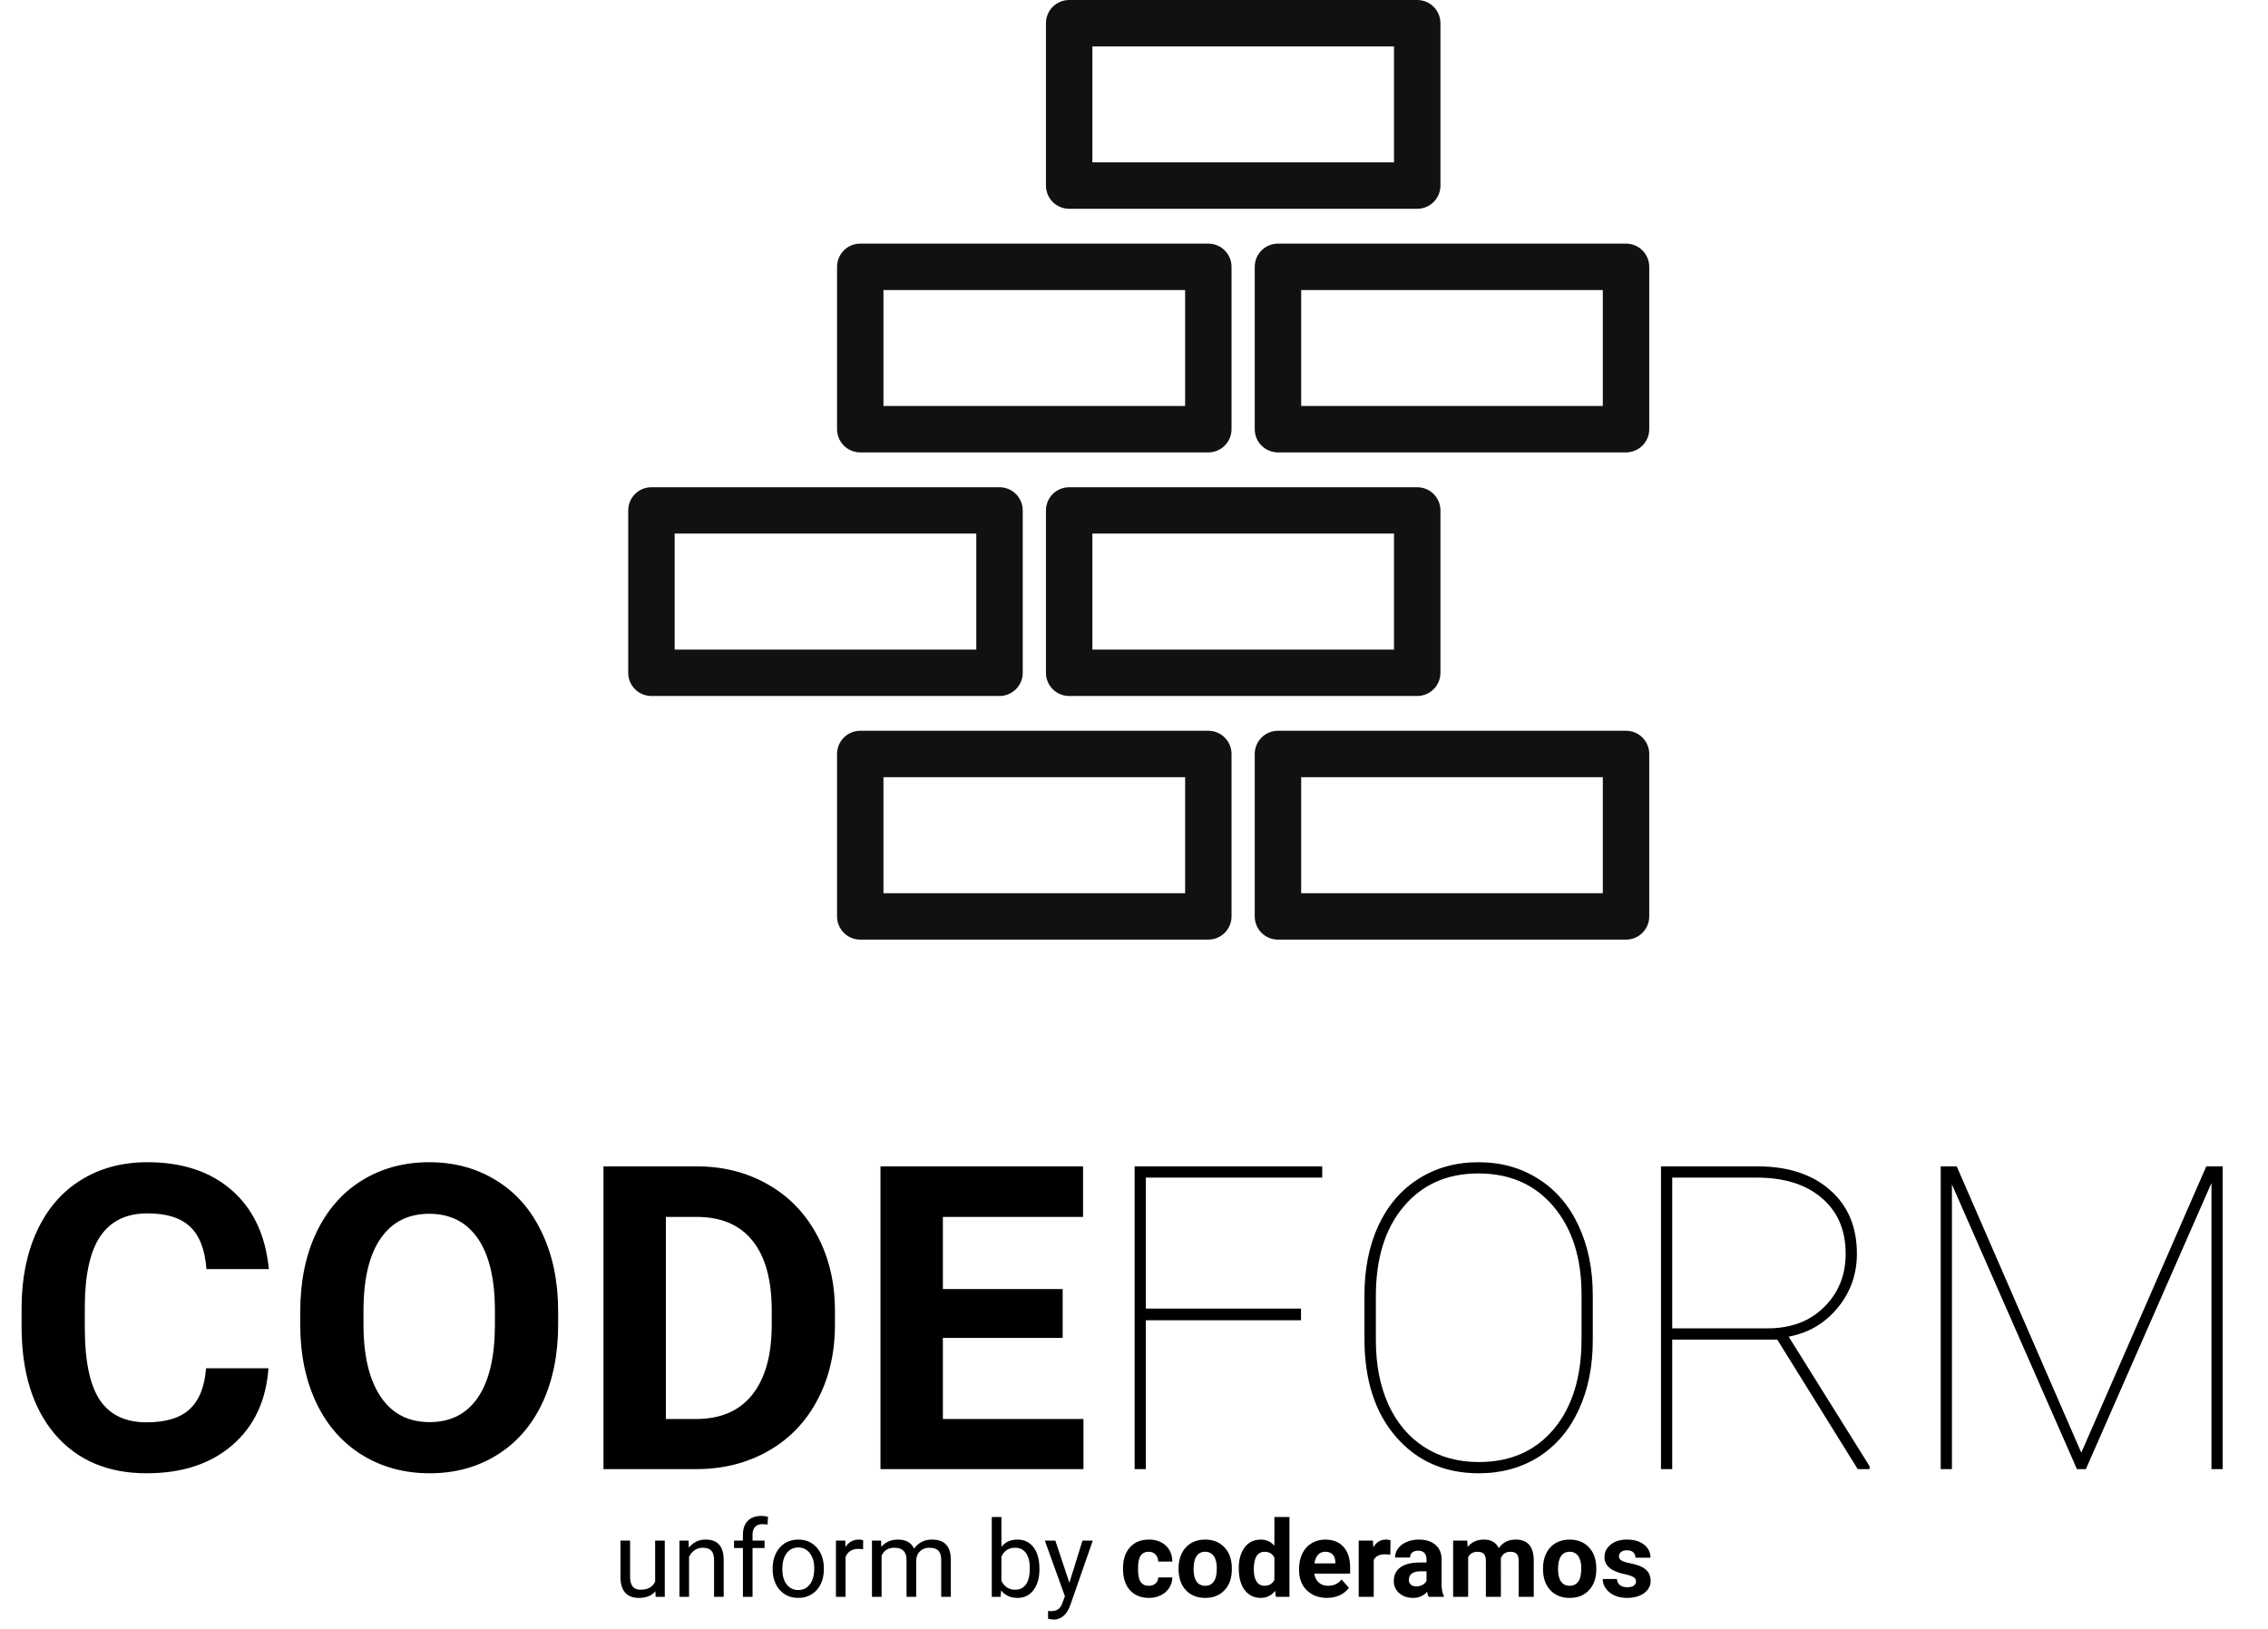
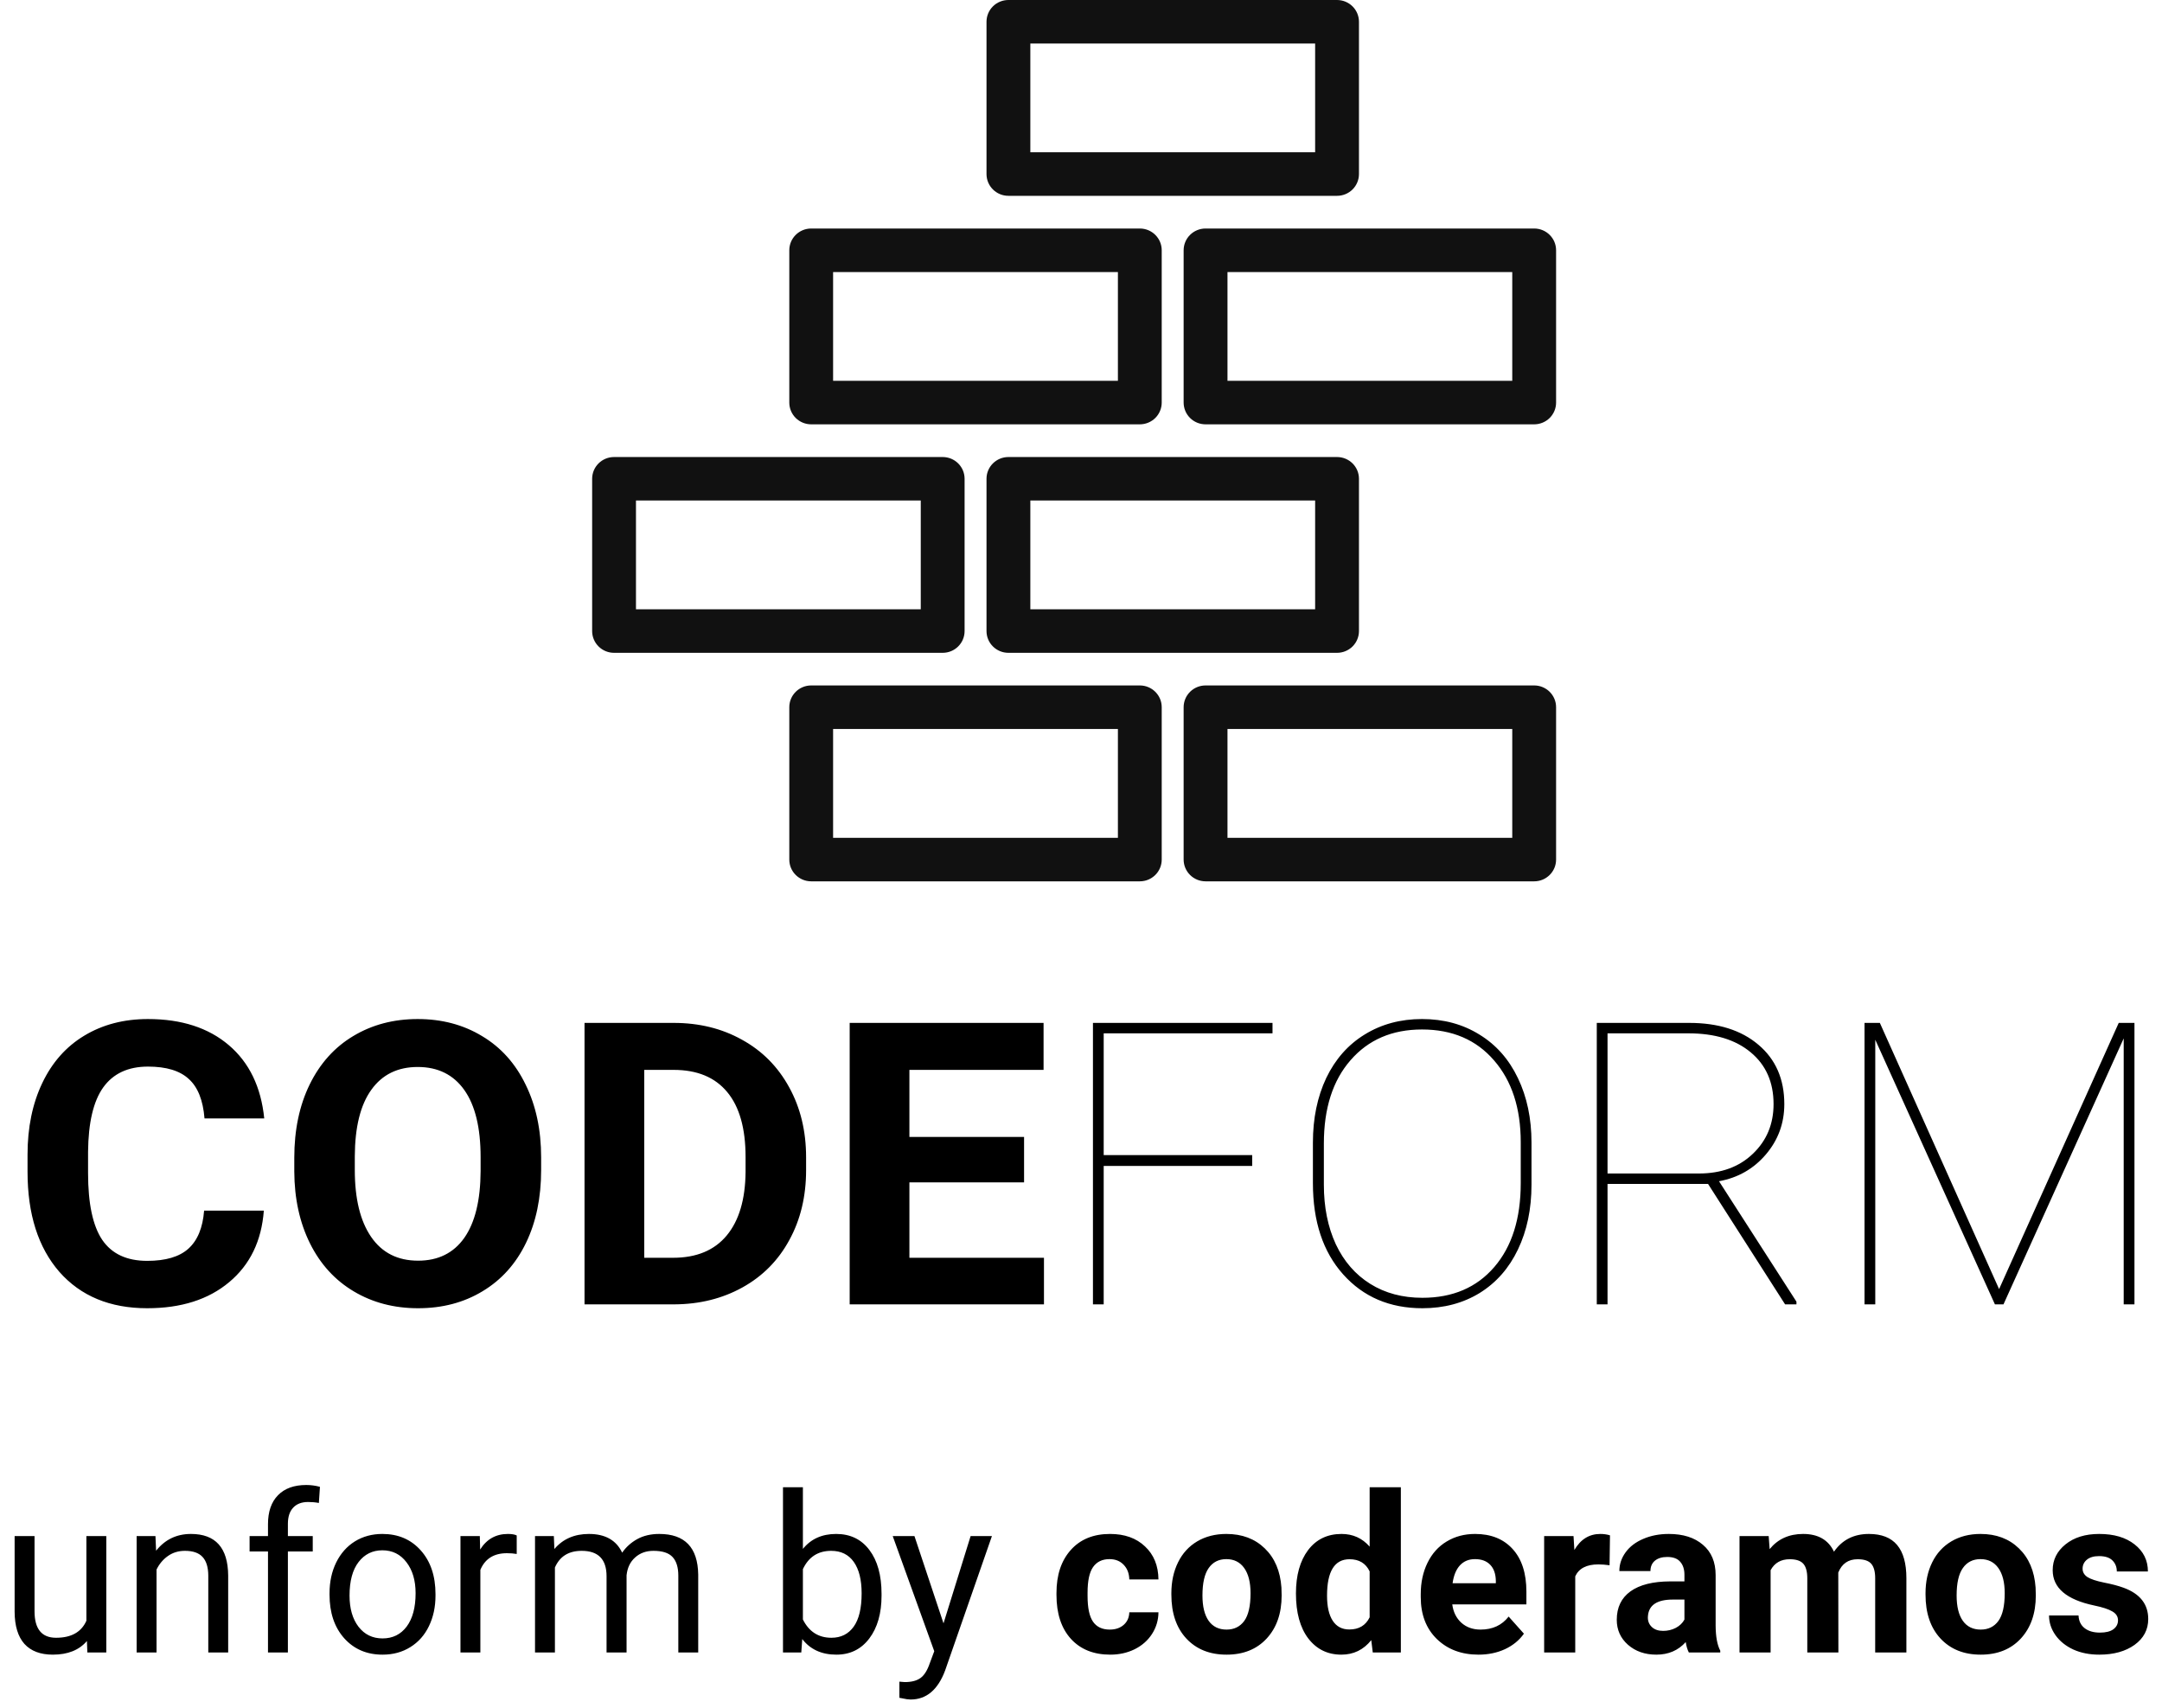
- <svg xmlns="http://www.w3.org/2000/svg" width="213" height="153" viewBox="0 0 213 153" fill="none">
-   <path d="M100.409 8.34886e-07C99.831 8.34886e-07 99.276 0.23 98.867 0.639C98.458 1.048 98.229 1.603 98.23 2.181V17.432C98.23 18.635 99.205 19.611 100.409 19.611H133.098C133.677 19.612 134.232 19.382 134.641 18.974C135.05 18.565 135.28 18.01 135.28 17.432V2.181C135.28 1.603 135.051 1.048 134.641 0.638C134.232 0.229 133.677 -0.001 133.098 8.34886e-07H100.409ZM102.59 4.361H130.919V15.251H102.59V4.361ZM80.791 22.884C79.587 22.884 78.612 23.86 78.612 25.064V40.314C78.611 40.892 78.841 41.447 79.249 41.856C79.658 42.265 80.213 42.495 80.791 42.495H113.48C114.059 42.495 114.613 42.265 115.022 41.856C115.431 41.447 115.66 40.892 115.66 40.314V25.064C115.66 23.86 114.684 22.884 113.48 22.884H80.791ZM120.02 22.884C119.442 22.884 118.887 23.113 118.478 23.522C118.069 23.931 117.839 24.485 117.839 25.064V40.314C117.839 40.893 118.068 41.448 118.477 41.857C118.887 42.266 119.442 42.496 120.02 42.495H152.71C153.288 42.495 153.843 42.265 154.252 41.856C154.66 41.447 154.89 40.892 154.889 40.314V25.064C154.889 23.86 153.914 22.884 152.71 22.884H120.02ZM82.97 27.245H111.301V38.135H82.97V27.245ZM122.2 27.245H150.529V38.135H122.2V27.245ZM61.181 45.769C59.98 45.767 59.005 46.738 59 47.939V63.198C59 63.777 59.23 64.331 59.639 64.74C60.048 65.149 60.603 65.378 61.181 65.377H93.871C95.075 65.377 96.05 64.402 96.05 63.198V47.939C96.046 46.739 95.071 45.769 93.871 45.769H61.181ZM100.409 45.769C99.209 45.769 98.234 46.739 98.23 47.939V63.198C98.23 64.402 99.205 65.377 100.409 65.377H133.098C133.677 65.378 134.232 65.149 134.641 64.74C135.05 64.331 135.28 63.777 135.28 63.198V47.939C135.275 46.738 134.299 45.767 133.098 45.769H100.409ZM63.361 50.121H91.689V61.019H63.361V50.121ZM102.59 50.121H130.919V61.019H102.59V50.121ZM80.791 68.644C79.587 68.644 78.612 69.62 78.612 70.823V86.082C78.612 87.286 79.587 88.262 80.791 88.262H113.48C114.684 88.262 115.66 87.286 115.66 86.082V70.823C115.66 69.62 114.684 68.644 113.48 68.644H80.791ZM120.02 68.644C119.442 68.644 118.887 68.873 118.478 69.282C118.069 69.691 117.839 70.245 117.839 70.823V86.082C117.839 86.661 118.069 87.215 118.478 87.624C118.887 88.033 119.442 88.262 120.02 88.262H152.71C153.914 88.262 154.889 87.286 154.889 86.082V70.823C154.889 69.62 153.914 68.644 152.71 68.644H120.02ZM82.97 73.003H111.301V83.903H82.97V73.003ZM122.2 73.003H150.529V83.903H122.2V73.003Z" fill="#111111" />
-   <path d="M25.211 128.527C24.99 131.587 23.857 133.996 21.812 135.754C19.781 137.512 17.099 138.391 13.766 138.391C10.12 138.391 7.249 137.167 5.152 134.719C3.069 132.258 2.027 128.885 2.027 124.602V122.863C2.027 120.129 2.509 117.72 3.473 115.637C4.436 113.553 5.81 111.958 7.594 110.852C9.391 109.732 11.474 109.172 13.844 109.172C17.125 109.172 19.768 110.051 21.773 111.809C23.779 113.566 24.938 116.034 25.25 119.211H19.391C19.247 117.375 18.733 116.047 17.848 115.227C16.975 114.393 15.641 113.977 13.844 113.977C11.891 113.977 10.426 114.68 9.449 116.086C8.486 117.479 7.991 119.647 7.965 122.59V124.738C7.965 127.811 8.427 130.057 9.352 131.477C10.289 132.896 11.76 133.605 13.766 133.605C15.575 133.605 16.923 133.195 17.809 132.375C18.707 131.542 19.221 130.259 19.352 128.527H25.211ZM52.418 124.426C52.418 127.225 51.923 129.68 50.934 131.789C49.944 133.898 48.525 135.526 46.676 136.672C44.84 137.818 42.73 138.391 40.348 138.391C37.991 138.391 35.888 137.824 34.039 136.691C32.19 135.559 30.758 133.944 29.742 131.848C28.727 129.738 28.212 127.316 28.199 124.582V123.176C28.199 120.376 28.701 117.915 29.703 115.793C30.719 113.658 32.145 112.023 33.98 110.891C35.829 109.745 37.939 109.172 40.309 109.172C42.678 109.172 44.781 109.745 46.617 110.891C48.466 112.023 49.892 113.658 50.895 115.793C51.91 117.915 52.418 120.37 52.418 123.156V124.426ZM46.48 123.137C46.48 120.155 45.947 117.889 44.879 116.34C43.811 114.79 42.288 114.016 40.309 114.016C38.342 114.016 36.825 114.784 35.758 116.32C34.69 117.844 34.15 120.083 34.137 123.039V124.426C34.137 127.329 34.671 129.582 35.738 131.184C36.806 132.785 38.342 133.586 40.348 133.586C42.314 133.586 43.824 132.818 44.879 131.281C45.934 129.732 46.467 127.479 46.48 124.523V123.137ZM56.676 138V109.562H65.426C67.926 109.562 70.159 110.129 72.125 111.262C74.104 112.382 75.647 113.983 76.754 116.066C77.861 118.137 78.414 120.493 78.414 123.137V124.445C78.414 127.089 77.867 129.439 76.773 131.496C75.693 133.553 74.163 135.148 72.184 136.281C70.204 137.414 67.971 137.987 65.484 138H56.676ZM62.535 114.309V133.293H65.367C67.659 133.293 69.41 132.544 70.621 131.047C71.832 129.549 72.451 127.408 72.477 124.621V123.117C72.477 120.227 71.878 118.039 70.68 116.555C69.482 115.057 67.731 114.309 65.426 114.309H62.535ZM99.801 125.676H88.551V133.293H101.754V138H82.691V109.562H101.715V114.309H88.551V121.086H99.801V125.676ZM122.184 124.016H107.613V138H106.559V109.562H124.176V110.617H107.613V122.922H122.184V124.016ZM149.586 125.91C149.586 128.371 149.143 130.552 148.258 132.453C147.385 134.341 146.135 135.806 144.508 136.848C142.88 137.876 141.005 138.391 138.883 138.391C135.68 138.391 133.089 137.251 131.109 134.973C129.13 132.694 128.141 129.621 128.141 125.754V121.652C128.141 119.204 128.577 117.03 129.449 115.129C130.335 113.228 131.591 111.763 133.219 110.734C134.859 109.693 136.734 109.172 138.844 109.172C140.966 109.172 142.841 109.693 144.469 110.734C146.109 111.763 147.372 113.234 148.258 115.148C149.143 117.049 149.586 119.217 149.586 121.652V125.91ZM148.531 121.613C148.531 118.176 147.659 115.422 145.914 113.352C144.169 111.268 141.812 110.227 138.844 110.227C135.914 110.227 133.577 111.262 131.832 113.332C130.087 115.389 129.215 118.195 129.215 121.75V125.91C129.215 128.176 129.605 130.181 130.387 131.926C131.181 133.658 132.307 134.992 133.766 135.93C135.224 136.867 136.93 137.336 138.883 137.336C141.852 137.336 144.202 136.301 145.934 134.23C147.665 132.16 148.531 129.335 148.531 125.754V121.613ZM166.91 125.832H157.047V138H155.992V109.562H165.055C167.906 109.562 170.172 110.298 171.852 111.77C173.544 113.241 174.391 115.24 174.391 117.766C174.391 119.706 173.785 121.405 172.574 122.863C171.376 124.309 169.846 125.207 167.984 125.559L175.582 137.727V138H174.469L166.91 125.832ZM157.047 124.777H166.012C168.199 124.777 169.964 124.113 171.305 122.785C172.659 121.457 173.336 119.784 173.336 117.766C173.336 115.552 172.587 113.807 171.09 112.531C169.605 111.255 167.568 110.617 164.977 110.617H157.047V124.777ZM183.766 109.562L195.465 136.457L207.203 109.562H208.746V138H207.691V111.125L195.895 138H195.055L183.316 111.262V138H182.262V109.562H183.766ZM61.554 149.478C61.202 149.891 60.686 150.098 60.006 150.098C59.443 150.098 59.013 149.935 58.717 149.609C58.424 149.281 58.276 148.796 58.273 148.154V144.717H59.176V148.13C59.176 148.931 59.501 149.331 60.152 149.331C60.842 149.331 61.301 149.074 61.529 148.56V144.717H62.433V150H61.573L61.554 149.478ZM64.664 144.717L64.693 145.381C65.097 144.873 65.624 144.619 66.275 144.619C67.392 144.619 67.955 145.249 67.965 146.509V150H67.061V146.504C67.058 146.123 66.97 145.841 66.798 145.659C66.629 145.477 66.363 145.386 66.002 145.386C65.709 145.386 65.452 145.464 65.231 145.62C65.009 145.776 64.837 145.981 64.713 146.235V150H63.81V144.717H64.664ZM69.772 150V145.415H68.936V144.717H69.772V144.175C69.772 143.608 69.923 143.171 70.226 142.861C70.528 142.552 70.956 142.397 71.51 142.397C71.718 142.397 71.925 142.425 72.13 142.48L72.081 143.213C71.928 143.184 71.765 143.169 71.593 143.169C71.3 143.169 71.074 143.255 70.914 143.428C70.755 143.597 70.675 143.841 70.675 144.16V144.717H71.803V145.415H70.675V150H69.772ZM72.564 147.31C72.564 146.792 72.665 146.326 72.867 145.913C73.072 145.5 73.356 145.181 73.717 144.956C74.081 144.731 74.496 144.619 74.962 144.619C75.681 144.619 76.262 144.868 76.705 145.366C77.151 145.864 77.374 146.527 77.374 147.354V147.417C77.374 147.931 77.275 148.394 77.076 148.804C76.881 149.211 76.599 149.528 76.231 149.756C75.867 149.984 75.447 150.098 74.972 150.098C74.255 150.098 73.674 149.849 73.228 149.351C72.786 148.853 72.564 148.193 72.564 147.373V147.31ZM73.473 147.417C73.473 148.003 73.608 148.473 73.878 148.828C74.151 149.183 74.516 149.36 74.972 149.36C75.431 149.36 75.795 149.181 76.065 148.823C76.336 148.462 76.471 147.957 76.471 147.31C76.471 146.73 76.332 146.261 76.056 145.903C75.782 145.542 75.418 145.361 74.962 145.361C74.516 145.361 74.156 145.539 73.883 145.894C73.609 146.248 73.473 146.756 73.473 147.417ZM81.061 145.527C80.924 145.505 80.776 145.493 80.616 145.493C80.024 145.493 79.622 145.745 79.41 146.25V150H78.507V144.717H79.386L79.4 145.327C79.697 144.855 80.117 144.619 80.66 144.619C80.836 144.619 80.969 144.642 81.061 144.688V145.527ZM82.745 144.717L82.769 145.303C83.157 144.847 83.679 144.619 84.337 144.619C85.076 144.619 85.579 144.902 85.846 145.469C86.022 145.215 86.249 145.01 86.529 144.854C86.812 144.697 87.146 144.619 87.53 144.619C88.689 144.619 89.278 145.233 89.298 146.46V150H88.394V146.514C88.394 146.136 88.308 145.854 88.136 145.669C87.963 145.48 87.674 145.386 87.267 145.386C86.931 145.386 86.653 145.487 86.432 145.688C86.21 145.887 86.082 146.156 86.046 146.494V150H85.138V146.538C85.138 145.77 84.762 145.386 84.01 145.386C83.417 145.386 83.012 145.638 82.794 146.143V150H81.891V144.717H82.745ZM97.618 147.417C97.618 148.224 97.433 148.874 97.061 149.365C96.69 149.854 96.192 150.098 95.567 150.098C94.9 150.098 94.384 149.862 94.019 149.39L93.976 150H93.145V142.5H94.049V145.298C94.413 144.845 94.916 144.619 95.558 144.619C96.199 144.619 96.702 144.862 97.066 145.347C97.434 145.832 97.618 146.496 97.618 147.339V147.417ZM96.715 147.314C96.715 146.699 96.596 146.224 96.358 145.889C96.121 145.553 95.779 145.386 95.333 145.386C94.737 145.386 94.309 145.662 94.049 146.216V148.501C94.326 149.054 94.757 149.331 95.343 149.331C95.776 149.331 96.113 149.163 96.353 148.828C96.594 148.493 96.715 147.988 96.715 147.314ZM100.431 148.677L101.661 144.717H102.628L100.504 150.815C100.175 151.694 99.653 152.134 98.936 152.134L98.766 152.119L98.429 152.056V151.323L98.673 151.343C98.979 151.343 99.216 151.281 99.386 151.157C99.558 151.034 99.7 150.807 99.811 150.479L100.011 149.941L98.126 144.717H99.112L100.431 148.677ZM107.887 148.96C108.147 148.96 108.359 148.888 108.521 148.745C108.684 148.602 108.769 148.411 108.775 148.174H110.099C110.095 148.532 109.998 148.861 109.806 149.16C109.614 149.456 109.35 149.688 109.015 149.854C108.683 150.016 108.315 150.098 107.911 150.098C107.156 150.098 106.56 149.858 106.124 149.38C105.688 148.898 105.47 148.234 105.47 147.388V147.295C105.47 146.481 105.686 145.832 106.119 145.347C106.552 144.862 107.146 144.619 107.901 144.619C108.562 144.619 109.091 144.808 109.488 145.186C109.889 145.56 110.092 146.06 110.099 146.685H108.775C108.769 146.411 108.684 146.19 108.521 146.021C108.359 145.848 108.144 145.762 107.877 145.762C107.548 145.762 107.299 145.882 107.13 146.123C106.964 146.361 106.881 146.748 106.881 147.285V147.432C106.881 147.975 106.964 148.366 107.13 148.604C107.296 148.841 107.548 148.96 107.887 148.96ZM110.685 147.31C110.685 146.785 110.785 146.318 110.987 145.908C111.189 145.498 111.479 145.181 111.856 144.956C112.237 144.731 112.678 144.619 113.18 144.619C113.893 144.619 114.474 144.837 114.923 145.273C115.375 145.71 115.628 146.302 115.68 147.051L115.689 147.412C115.689 148.223 115.463 148.874 115.011 149.365C114.558 149.854 113.951 150.098 113.189 150.098C112.428 150.098 111.819 149.854 111.363 149.365C110.911 148.877 110.685 148.213 110.685 147.373V147.31ZM112.096 147.412C112.096 147.913 112.19 148.298 112.379 148.564C112.568 148.828 112.838 148.96 113.189 148.96C113.531 148.96 113.798 148.83 113.99 148.569C114.182 148.306 114.278 147.886 114.278 147.31C114.278 146.818 114.182 146.437 113.99 146.167C113.798 145.897 113.528 145.762 113.18 145.762C112.835 145.762 112.568 145.897 112.379 146.167C112.19 146.434 112.096 146.849 112.096 147.412ZM116.339 147.319C116.339 146.496 116.523 145.84 116.891 145.352C117.262 144.863 117.768 144.619 118.409 144.619C118.924 144.619 119.348 144.811 119.684 145.195V142.5H121.1V150H119.825L119.757 149.438C119.405 149.878 118.953 150.098 118.399 150.098C117.778 150.098 117.278 149.854 116.9 149.365C116.526 148.874 116.339 148.192 116.339 147.319ZM117.75 147.422C117.75 147.917 117.836 148.296 118.009 148.56C118.181 148.823 118.432 148.955 118.761 148.955C119.197 148.955 119.505 148.771 119.684 148.403V146.318C119.508 145.951 119.203 145.767 118.771 145.767C118.09 145.767 117.75 146.318 117.75 147.422ZM124.625 150.098C123.85 150.098 123.219 149.86 122.73 149.385C122.245 148.91 122.003 148.276 122.003 147.485V147.349C122.003 146.818 122.105 146.344 122.311 145.928C122.516 145.508 122.805 145.186 123.18 144.961C123.557 144.733 123.987 144.619 124.469 144.619C125.191 144.619 125.759 144.847 126.173 145.303C126.59 145.758 126.798 146.405 126.798 147.241V147.817H123.434C123.479 148.162 123.616 148.439 123.844 148.647C124.075 148.856 124.366 148.96 124.718 148.96C125.261 148.96 125.686 148.763 125.992 148.369L126.686 149.146C126.474 149.445 126.188 149.679 125.826 149.849C125.465 150.015 125.064 150.098 124.625 150.098ZM124.464 145.762C124.184 145.762 123.956 145.856 123.78 146.045C123.608 146.234 123.497 146.504 123.448 146.855H125.411V146.743C125.405 146.431 125.32 146.19 125.157 146.021C124.994 145.848 124.763 145.762 124.464 145.762ZM130.572 146.04C130.38 146.014 130.211 146.001 130.064 146.001C129.531 146.001 129.181 146.182 129.015 146.543V150H127.604V144.717H128.937L128.976 145.347C129.259 144.862 129.651 144.619 130.152 144.619C130.309 144.619 130.455 144.64 130.592 144.683L130.572 146.04ZM134.171 150C134.106 149.873 134.059 149.715 134.029 149.526C133.688 149.907 133.243 150.098 132.696 150.098C132.179 150.098 131.749 149.948 131.407 149.648C131.069 149.349 130.899 148.971 130.899 148.516C130.899 147.956 131.106 147.526 131.52 147.227C131.936 146.927 132.537 146.776 133.321 146.772H133.971V146.47C133.971 146.226 133.907 146.03 133.78 145.884C133.657 145.737 133.46 145.664 133.189 145.664C132.952 145.664 132.765 145.721 132.628 145.835C132.494 145.949 132.428 146.105 132.428 146.304H131.017C131.017 145.998 131.111 145.715 131.3 145.454C131.489 145.194 131.756 144.99 132.101 144.844C132.446 144.694 132.833 144.619 133.263 144.619C133.914 144.619 134.43 144.784 134.811 145.112C135.195 145.438 135.387 145.897 135.387 146.489V148.779C135.39 149.281 135.46 149.66 135.597 149.917V150H134.171ZM133.004 149.019C133.212 149.019 133.404 148.973 133.58 148.882C133.756 148.787 133.886 148.662 133.971 148.506V147.598H133.443C132.737 147.598 132.361 147.842 132.315 148.33L132.311 148.413C132.311 148.589 132.372 148.734 132.496 148.848C132.62 148.962 132.789 149.019 133.004 149.019ZM137.794 144.717L137.838 145.308C138.212 144.849 138.718 144.619 139.356 144.619C140.037 144.619 140.504 144.888 140.758 145.425C141.129 144.888 141.658 144.619 142.345 144.619C142.918 144.619 143.344 144.787 143.624 145.122C143.904 145.454 144.044 145.955 144.044 146.626V150H142.628V146.631C142.628 146.331 142.569 146.113 142.452 145.977C142.335 145.837 142.128 145.767 141.832 145.767C141.409 145.767 141.116 145.968 140.953 146.372L140.958 150H139.547V146.636C139.547 146.33 139.487 146.108 139.366 145.972C139.246 145.835 139.041 145.767 138.751 145.767C138.351 145.767 138.061 145.933 137.882 146.265V150H136.471V144.717H137.794ZM144.913 147.31C144.913 146.785 145.014 146.318 145.216 145.908C145.418 145.498 145.707 145.181 146.085 144.956C146.466 144.731 146.907 144.619 147.408 144.619C148.121 144.619 148.702 144.837 149.151 145.273C149.604 145.71 149.856 146.302 149.908 147.051L149.918 147.412C149.918 148.223 149.692 148.874 149.239 149.365C148.787 149.854 148.18 150.098 147.418 150.098C146.656 150.098 146.048 149.854 145.592 149.365C145.139 148.877 144.913 148.213 144.913 147.373V147.31ZM146.324 147.412C146.324 147.913 146.419 148.298 146.607 148.564C146.796 148.828 147.066 148.96 147.418 148.96C147.76 148.96 148.027 148.83 148.219 148.569C148.411 148.306 148.507 147.886 148.507 147.31C148.507 146.818 148.411 146.437 148.219 146.167C148.027 145.897 147.757 145.762 147.408 145.762C147.063 145.762 146.796 145.897 146.607 146.167C146.419 146.434 146.324 146.849 146.324 147.412ZM153.648 148.54C153.648 148.368 153.562 148.232 153.39 148.135C153.22 148.034 152.947 147.944 152.569 147.866C151.313 147.603 150.685 147.069 150.685 146.265C150.685 145.796 150.878 145.405 151.266 145.093C151.656 144.777 152.166 144.619 152.794 144.619C153.465 144.619 154 144.777 154.4 145.093C154.804 145.409 155.006 145.819 155.006 146.323H153.595C153.595 146.121 153.53 145.955 153.399 145.825C153.269 145.692 153.066 145.625 152.789 145.625C152.551 145.625 152.368 145.679 152.237 145.786C152.107 145.894 152.042 146.03 152.042 146.196C152.042 146.353 152.115 146.479 152.262 146.577C152.411 146.672 152.662 146.755 153.014 146.826C153.365 146.895 153.661 146.973 153.902 147.061C154.648 147.334 155.021 147.808 155.021 148.481C155.021 148.963 154.814 149.354 154.4 149.653C153.987 149.95 153.453 150.098 152.799 150.098C152.356 150.098 151.962 150.02 151.617 149.863C151.275 149.704 151.007 149.487 150.812 149.214C150.616 148.937 150.519 148.639 150.519 148.32H151.856C151.869 148.571 151.962 148.763 152.135 148.896C152.307 149.03 152.538 149.097 152.828 149.097C153.098 149.097 153.302 149.046 153.438 148.945C153.578 148.841 153.648 148.706 153.648 148.54Z" fill="black" />
+ <svg xmlns="http://www.w3.org/2000/svg" width="157" height="124" viewBox="0 0 157 124" fill="none">
+   <path d="M73.229 6.05388e-07C72.807 6.05388e-07 72.402 0.167 72.103 0.463C71.805 0.76 71.638 1.162 71.638 1.582V12.64C71.638 13.513 72.35 14.22 73.229 14.22H97.092C97.515 14.221 97.92 14.054 98.219 13.758C98.517 13.462 98.685 13.059 98.685 12.64V1.582C98.685 1.162 98.518 0.76 98.219 0.463C97.92 0.166 97.515 -0 97.092 6.05388e-07H73.229ZM74.821 3.162H95.502V11.058H74.821V3.162ZM58.908 16.594C58.029 16.594 57.317 17.301 57.317 18.174V29.232C57.316 29.652 57.484 30.054 57.782 30.351C58.081 30.647 58.485 30.814 58.908 30.814H82.771C83.194 30.814 83.598 30.647 83.897 30.351C84.195 30.054 84.362 29.652 84.362 29.232V18.174C84.362 17.301 83.65 16.594 82.771 16.594H58.908ZM87.545 16.594C87.123 16.593 86.718 16.76 86.42 17.056C86.121 17.352 85.953 17.755 85.953 18.174V29.232C85.953 29.652 86.12 30.055 86.419 30.351C86.718 30.648 87.123 30.814 87.545 30.814H111.409C111.831 30.814 112.236 30.647 112.535 30.351C112.833 30.054 113.001 29.652 113 29.232V18.174C113 17.301 112.288 16.594 111.409 16.594H87.545ZM60.498 19.756H81.18V27.652H60.498V19.756ZM89.137 19.756H109.817V27.652H89.137V19.756ZM44.592 33.188C43.716 33.187 43.004 33.891 43 34.762V45.826C43 46.245 43.168 46.648 43.467 46.944C43.765 47.24 44.17 47.407 44.592 47.406H68.456C69.335 47.406 70.047 46.699 70.047 45.826V34.762C70.044 33.891 69.332 33.188 68.456 33.188H44.592ZM73.229 33.188C72.353 33.188 71.641 33.891 71.638 34.762V45.826C71.638 46.699 72.35 47.406 73.229 47.406H97.092C97.515 47.407 97.92 47.24 98.219 46.944C98.517 46.648 98.685 46.245 98.685 45.826V34.762C98.682 33.891 97.969 33.187 97.092 33.188H73.229ZM46.183 36.343H66.864V44.246H46.183V36.343ZM74.821 36.343H95.502V44.246H74.821V36.343ZM58.908 49.775C58.029 49.775 57.317 50.483 57.317 51.355V62.42C57.317 63.292 58.029 64 58.908 64H82.771C83.65 64 84.362 63.292 84.362 62.42V51.355C84.362 50.483 83.65 49.775 82.771 49.775H58.908ZM87.545 49.775C87.123 49.775 86.718 49.941 86.42 50.237C86.121 50.534 85.953 50.936 85.953 51.355V62.42C85.953 62.839 86.121 63.241 86.42 63.538C86.718 63.834 87.123 64 87.545 64H111.409C112.288 64 113 63.292 113 62.42V51.355C113 50.483 112.288 49.775 111.409 49.775H87.545ZM60.498 52.935H81.18V60.84H60.498V52.935ZM89.137 52.935H109.817V60.84H89.137V52.935Z" fill="#111111" />
+   <path d="M19.159 87.911C18.995 90.11 18.157 91.841 16.644 93.105C15.14 94.368 13.155 95 10.688 95C7.99 95 5.865 94.12 4.313 92.361C2.771 90.592 2 88.168 2 85.09V83.84C2 81.875 2.357 80.144 3.07 78.647C3.783 77.149 4.8 76.002 6.12 75.207C7.45 74.403 8.992 74 10.746 74C13.174 74 15.131 74.632 16.615 75.895C18.099 77.158 18.957 78.932 19.188 81.215H14.851C14.745 79.896 14.364 78.941 13.709 78.352C13.063 77.752 12.076 77.453 10.746 77.453C9.3 77.453 8.216 77.959 7.493 78.969C6.78 79.97 6.414 81.528 6.395 83.644V85.187C6.395 87.396 6.737 89.01 7.421 90.031C8.115 91.051 9.204 91.56 10.688 91.56C12.027 91.56 13.025 91.266 13.68 90.676C14.345 90.078 14.726 89.155 14.822 87.911H19.159ZM39.296 84.963C39.296 86.975 38.93 88.739 38.197 90.255C37.465 91.771 36.414 92.941 35.046 93.764C33.687 94.588 32.126 95 30.362 95C28.618 95 27.061 94.593 25.693 93.778C24.325 92.965 23.265 91.804 22.513 90.297C21.761 88.781 21.38 87.04 21.371 85.075V84.065C21.371 82.052 21.742 80.284 22.484 78.759C23.236 77.224 24.291 76.049 25.65 75.236C27.018 74.412 28.579 74 30.333 74C32.087 74 33.644 74.412 35.003 75.236C36.371 76.049 37.426 77.224 38.168 78.759C38.92 80.284 39.296 82.048 39.296 84.05V84.963ZM34.901 84.037C34.901 81.894 34.506 80.265 33.716 79.152C32.926 78.038 31.798 77.481 30.333 77.481C28.878 77.481 27.755 78.033 26.965 79.137C26.175 80.233 25.775 81.842 25.765 83.966V84.963C25.765 87.05 26.16 88.669 26.951 89.82C27.741 90.971 28.878 91.547 30.362 91.547C31.817 91.547 32.935 90.995 33.716 89.89C34.497 88.777 34.892 87.157 34.901 85.033V84.037ZM42.447 94.719V74.28H48.923C50.774 74.28 52.427 74.688 53.882 75.502C55.347 76.307 56.489 77.458 57.308 78.955C58.127 80.443 58.537 82.136 58.537 84.037V84.977C58.537 86.877 58.132 88.566 57.322 90.044C56.522 91.523 55.39 92.669 53.925 93.484C52.46 94.298 50.808 94.71 48.967 94.719H42.447ZM46.784 77.692V91.336H48.88C50.576 91.336 51.873 90.798 52.769 89.722C53.665 88.645 54.123 87.106 54.142 85.103V84.022C54.142 81.945 53.699 80.373 52.812 79.306C51.925 78.23 50.629 77.692 48.923 77.692H46.784ZM74.366 85.862H66.039V91.336H75.811V94.719H61.702V74.28H75.782V77.692H66.039V82.563H74.366V85.862ZM90.932 84.668H80.148V94.719H79.368V74.28H92.407V75.038H80.148V83.882H90.932V84.668ZM111.214 86.03C111.214 87.799 110.886 89.366 110.231 90.732C109.584 92.089 108.659 93.142 107.455 93.891C106.25 94.63 104.862 95 103.292 95C100.921 95 99.004 94.181 97.538 92.543C96.073 90.906 95.341 88.697 95.341 85.918V82.969C95.341 81.21 95.664 79.648 96.309 78.281C96.965 76.915 97.895 75.862 99.1 75.123C100.314 74.374 101.701 74 103.263 74C104.834 74 106.221 74.374 107.426 75.123C108.64 75.862 109.575 76.919 110.231 78.295C110.886 79.661 111.214 81.219 111.214 82.969V86.03ZM110.433 82.942C110.433 80.471 109.787 78.492 108.496 77.004C107.204 75.506 105.46 74.758 103.263 74.758C101.094 74.758 99.365 75.502 98.073 76.99C96.782 78.468 96.136 80.485 96.136 83.04V86.03C96.136 87.658 96.425 89.099 97.004 90.353C97.591 91.598 98.425 92.557 99.505 93.231C100.584 93.905 101.846 94.242 103.292 94.242C105.489 94.242 107.229 93.498 108.511 92.009C109.792 90.522 110.433 88.491 110.433 85.918V82.942ZM124.036 85.974H116.736V94.719H115.955V74.28H122.663C124.773 74.28 126.45 74.809 127.693 75.867C128.946 76.924 129.573 78.361 129.573 80.177C129.573 81.571 129.124 82.792 128.228 83.84C127.341 84.879 126.209 85.525 124.831 85.778L130.454 94.523V94.719H129.63L124.036 85.974ZM116.736 85.216H123.371C124.99 85.216 126.296 84.738 127.289 83.784C128.291 82.829 128.792 81.627 128.792 80.177C128.792 78.585 128.237 77.331 127.129 76.414C126.03 75.497 124.523 75.038 122.605 75.038H116.736V85.216ZM136.511 74.28L145.17 93.61L153.858 74.28H155V94.719H154.219V75.404L145.489 94.719H144.867L136.178 75.502V94.719H135.398V74.28H136.511Z" fill="black" />
+   <path d="M6.312 119.164C5.75 119.826 4.924 120.156 3.836 120.156C2.935 120.156 2.247 119.896 1.773 119.375C1.305 118.849 1.068 118.073 1.062 117.047V111.547H2.508V117.008C2.508 118.289 3.029 118.93 4.07 118.93C5.174 118.93 5.909 118.518 6.273 117.695V111.547H7.719V120H6.344L6.312 119.164ZM11.289 111.547L11.336 112.609C11.982 111.797 12.825 111.391 13.867 111.391C15.654 111.391 16.555 112.398 16.57 114.414V120H15.125V114.406C15.12 113.797 14.979 113.346 14.703 113.055C14.432 112.763 14.008 112.617 13.43 112.617C12.961 112.617 12.55 112.742 12.195 112.992C11.841 113.242 11.565 113.57 11.367 113.977V120H9.922V111.547H11.289ZM19.461 120V112.664H18.125V111.547H19.461V110.68C19.461 109.773 19.703 109.073 20.188 108.578C20.672 108.083 21.357 107.836 22.242 107.836C22.576 107.836 22.906 107.88 23.234 107.969L23.156 109.141C22.912 109.094 22.651 109.07 22.375 109.07C21.906 109.07 21.544 109.208 21.289 109.484C21.034 109.755 20.906 110.146 20.906 110.656V111.547H22.711V112.664H20.906V120H19.461ZM23.93 115.695C23.93 114.867 24.091 114.122 24.414 113.461C24.742 112.799 25.195 112.289 25.773 111.93C26.357 111.57 27.021 111.391 27.766 111.391C28.917 111.391 29.846 111.789 30.555 112.586C31.268 113.383 31.625 114.443 31.625 115.766V115.867C31.625 116.69 31.466 117.43 31.148 118.086C30.836 118.737 30.385 119.245 29.797 119.609C29.213 119.974 28.542 120.156 27.781 120.156C26.635 120.156 25.706 119.758 24.992 118.961C24.284 118.164 23.93 117.109 23.93 115.797V115.695ZM25.383 115.867C25.383 116.805 25.599 117.557 26.031 118.125C26.469 118.693 27.052 118.977 27.781 118.977C28.516 118.977 29.099 118.69 29.531 118.117C29.963 117.539 30.18 116.732 30.18 115.695C30.18 114.768 29.958 114.018 29.516 113.445C29.078 112.867 28.495 112.578 27.766 112.578C27.052 112.578 26.477 112.862 26.039 113.43C25.602 113.997 25.383 114.81 25.383 115.867ZM37.523 112.844C37.305 112.807 37.068 112.789 36.812 112.789C35.865 112.789 35.221 113.193 34.883 114V120H33.438V111.547H34.844L34.867 112.523C35.341 111.768 36.013 111.391 36.883 111.391C37.164 111.391 37.378 111.427 37.523 111.5V112.844ZM40.219 111.547L40.258 112.484C40.878 111.755 41.714 111.391 42.766 111.391C43.948 111.391 44.753 111.844 45.18 112.75C45.461 112.344 45.825 112.016 46.273 111.766C46.727 111.516 47.26 111.391 47.875 111.391C49.729 111.391 50.672 112.372 50.703 114.336V120H49.258V114.422C49.258 113.818 49.12 113.367 48.844 113.07C48.568 112.768 48.104 112.617 47.453 112.617C46.917 112.617 46.471 112.779 46.117 113.102C45.763 113.419 45.557 113.849 45.5 114.391V120H44.047V114.461C44.047 113.232 43.445 112.617 42.242 112.617C41.294 112.617 40.646 113.021 40.297 113.828V120H38.852V111.547H40.219ZM64.016 115.867C64.016 117.159 63.719 118.198 63.125 118.984C62.531 119.766 61.734 120.156 60.734 120.156C59.667 120.156 58.841 119.779 58.258 119.023L58.188 120H56.859V108H58.305V112.477C58.888 111.753 59.693 111.391 60.719 111.391C61.745 111.391 62.55 111.779 63.133 112.555C63.721 113.331 64.016 114.393 64.016 115.742V115.867ZM62.57 115.703C62.57 114.719 62.38 113.958 62 113.422C61.62 112.885 61.073 112.617 60.359 112.617C59.406 112.617 58.721 113.06 58.305 113.945V117.602C58.747 118.487 59.438 118.93 60.375 118.93C61.068 118.93 61.607 118.661 61.992 118.125C62.378 117.589 62.57 116.781 62.57 115.703ZM68.516 117.883L70.484 111.547H72.031L68.633 121.305C68.107 122.711 67.271 123.414 66.125 123.414L65.852 123.391L65.312 123.289V122.117L65.703 122.148C66.193 122.148 66.573 122.049 66.844 121.852C67.12 121.654 67.346 121.292 67.523 120.766L67.844 119.906L64.828 111.547H66.406L68.516 117.883ZM80.586 118.336C81.003 118.336 81.341 118.221 81.602 117.992C81.862 117.763 81.997 117.458 82.008 117.078H84.125C84.12 117.651 83.963 118.177 83.656 118.656C83.349 119.13 82.927 119.5 82.391 119.766C81.859 120.026 81.271 120.156 80.625 120.156C79.417 120.156 78.463 119.773 77.766 119.008C77.068 118.237 76.719 117.174 76.719 115.82V115.672C76.719 114.37 77.065 113.331 77.758 112.555C78.451 111.779 79.401 111.391 80.609 111.391C81.667 111.391 82.513 111.693 83.148 112.297C83.789 112.896 84.115 113.695 84.125 114.695H82.008C81.997 114.258 81.862 113.904 81.602 113.633C81.341 113.357 80.997 113.219 80.57 113.219C80.044 113.219 79.646 113.411 79.375 113.797C79.109 114.177 78.977 114.797 78.977 115.656V115.891C78.977 116.76 79.109 117.385 79.375 117.766C79.641 118.146 80.044 118.336 80.586 118.336ZM85.062 115.695C85.062 114.857 85.224 114.109 85.547 113.453C85.87 112.797 86.333 112.289 86.938 111.93C87.547 111.57 88.253 111.391 89.055 111.391C90.195 111.391 91.125 111.74 91.844 112.438C92.568 113.135 92.971 114.083 93.055 115.281L93.07 115.859C93.07 117.156 92.708 118.198 91.984 118.984C91.26 119.766 90.289 120.156 89.07 120.156C87.852 120.156 86.878 119.766 86.148 118.984C85.424 118.203 85.062 117.141 85.062 115.797V115.695ZM87.32 115.859C87.32 116.661 87.471 117.276 87.773 117.703C88.076 118.125 88.508 118.336 89.07 118.336C89.617 118.336 90.044 118.128 90.352 117.711C90.659 117.289 90.812 116.617 90.812 115.695C90.812 114.909 90.659 114.299 90.352 113.867C90.044 113.435 89.612 113.219 89.055 113.219C88.503 113.219 88.076 113.435 87.773 113.867C87.471 114.294 87.32 114.958 87.32 115.859ZM94.109 115.711C94.109 114.393 94.404 113.344 94.992 112.562C95.586 111.781 96.396 111.391 97.422 111.391C98.245 111.391 98.924 111.698 99.461 112.312V108H101.727V120H99.688L99.578 119.102C99.016 119.805 98.292 120.156 97.406 120.156C96.412 120.156 95.612 119.766 95.008 118.984C94.409 118.198 94.109 117.107 94.109 115.711ZM96.367 115.875C96.367 116.667 96.505 117.273 96.781 117.695C97.057 118.117 97.458 118.328 97.984 118.328C98.682 118.328 99.174 118.034 99.461 117.445V114.109C99.18 113.521 98.693 113.227 98 113.227C96.912 113.227 96.367 114.109 96.367 115.875ZM107.367 120.156C106.128 120.156 105.117 119.776 104.336 119.016C103.56 118.255 103.172 117.242 103.172 115.977V115.758C103.172 114.909 103.336 114.151 103.664 113.484C103.992 112.812 104.456 112.297 105.055 111.938C105.659 111.573 106.346 111.391 107.117 111.391C108.273 111.391 109.182 111.755 109.844 112.484C110.51 113.214 110.844 114.247 110.844 115.586V116.508H105.461C105.534 117.06 105.753 117.503 106.117 117.836C106.487 118.169 106.953 118.336 107.516 118.336C108.385 118.336 109.065 118.021 109.555 117.391L110.664 118.633C110.326 119.112 109.867 119.487 109.289 119.758C108.711 120.023 108.07 120.156 107.367 120.156ZM107.109 113.219C106.661 113.219 106.297 113.37 106.016 113.672C105.74 113.974 105.562 114.406 105.484 114.969H108.625V114.789C108.615 114.289 108.479 113.904 108.219 113.633C107.958 113.357 107.589 113.219 107.109 113.219ZM116.883 113.664C116.576 113.622 116.305 113.602 116.07 113.602C115.216 113.602 114.656 113.891 114.391 114.469V120H112.133V111.547H114.266L114.328 112.555C114.781 111.779 115.409 111.391 116.211 111.391C116.461 111.391 116.695 111.424 116.914 111.492L116.883 113.664ZM122.641 120C122.536 119.797 122.461 119.544 122.414 119.242C121.867 119.852 121.156 120.156 120.281 120.156C119.453 120.156 118.766 119.917 118.219 119.438C117.677 118.958 117.406 118.354 117.406 117.625C117.406 116.729 117.737 116.042 118.398 115.562C119.065 115.083 120.026 114.841 121.281 114.836H122.32V114.352C122.32 113.961 122.219 113.648 122.016 113.414C121.818 113.18 121.503 113.062 121.07 113.062C120.69 113.062 120.391 113.154 120.172 113.336C119.958 113.518 119.852 113.768 119.852 114.086H117.594C117.594 113.596 117.745 113.143 118.047 112.727C118.349 112.31 118.776 111.984 119.328 111.75C119.88 111.51 120.5 111.391 121.188 111.391C122.229 111.391 123.055 111.654 123.664 112.18C124.279 112.701 124.586 113.435 124.586 114.383V118.047C124.591 118.849 124.703 119.456 124.922 119.867V120H122.641ZM120.773 118.43C121.107 118.43 121.414 118.357 121.695 118.211C121.977 118.06 122.185 117.859 122.32 117.609V116.156H121.477C120.346 116.156 119.745 116.547 119.672 117.328L119.664 117.461C119.664 117.742 119.763 117.974 119.961 118.156C120.159 118.339 120.43 118.43 120.773 118.43ZM128.438 111.547L128.508 112.492C129.107 111.758 129.917 111.391 130.938 111.391C132.026 111.391 132.773 111.82 133.18 112.68C133.773 111.82 134.62 111.391 135.719 111.391C136.635 111.391 137.318 111.659 137.766 112.195C138.214 112.727 138.438 113.529 138.438 114.602V120H136.172V114.609C136.172 114.13 136.078 113.781 135.891 113.562C135.703 113.339 135.372 113.227 134.898 113.227C134.221 113.227 133.753 113.549 133.492 114.195L133.5 120H131.242V114.617C131.242 114.128 131.146 113.773 130.953 113.555C130.76 113.336 130.432 113.227 129.969 113.227C129.328 113.227 128.865 113.492 128.578 114.023V120H126.32V111.547H128.438ZM139.828 115.695C139.828 114.857 139.99 114.109 140.312 113.453C140.635 112.797 141.099 112.289 141.703 111.93C142.312 111.57 143.018 111.391 143.82 111.391C144.961 111.391 145.891 111.74 146.609 112.438C147.333 113.135 147.737 114.083 147.82 115.281L147.836 115.859C147.836 117.156 147.474 118.198 146.75 118.984C146.026 119.766 145.055 120.156 143.836 120.156C142.617 120.156 141.643 119.766 140.914 118.984C140.19 118.203 139.828 117.141 139.828 115.797V115.695ZM142.086 115.859C142.086 116.661 142.237 117.276 142.539 117.703C142.841 118.125 143.273 118.336 143.836 118.336C144.383 118.336 144.81 118.128 145.117 117.711C145.424 117.289 145.578 116.617 145.578 115.695C145.578 114.909 145.424 114.299 145.117 113.867C144.81 113.435 144.378 113.219 143.82 113.219C143.268 113.219 142.841 113.435 142.539 113.867C142.237 114.294 142.086 114.958 142.086 115.859ZM153.805 117.664C153.805 117.388 153.667 117.172 153.391 117.016C153.12 116.854 152.682 116.711 152.078 116.586C150.068 116.164 149.062 115.31 149.062 114.023C149.062 113.273 149.372 112.648 149.992 112.148C150.617 111.643 151.432 111.391 152.438 111.391C153.51 111.391 154.367 111.643 155.008 112.148C155.654 112.654 155.977 113.31 155.977 114.117H153.719C153.719 113.794 153.615 113.529 153.406 113.32C153.198 113.107 152.872 113 152.43 113C152.049 113 151.755 113.086 151.547 113.258C151.339 113.43 151.234 113.648 151.234 113.914C151.234 114.164 151.352 114.367 151.586 114.523C151.826 114.674 152.227 114.807 152.789 114.922C153.352 115.031 153.826 115.156 154.211 115.297C155.404 115.734 156 116.492 156 117.57C156 118.341 155.669 118.966 155.008 119.445C154.346 119.919 153.492 120.156 152.445 120.156C151.737 120.156 151.107 120.031 150.555 119.781C150.008 119.526 149.578 119.18 149.266 118.742C148.953 118.299 148.797 117.823 148.797 117.312H150.938C150.958 117.714 151.107 118.021 151.383 118.234C151.659 118.448 152.029 118.555 152.492 118.555C152.924 118.555 153.25 118.474 153.469 118.312C153.693 118.146 153.805 117.93 153.805 117.664Z" fill="black" />
</svg>
